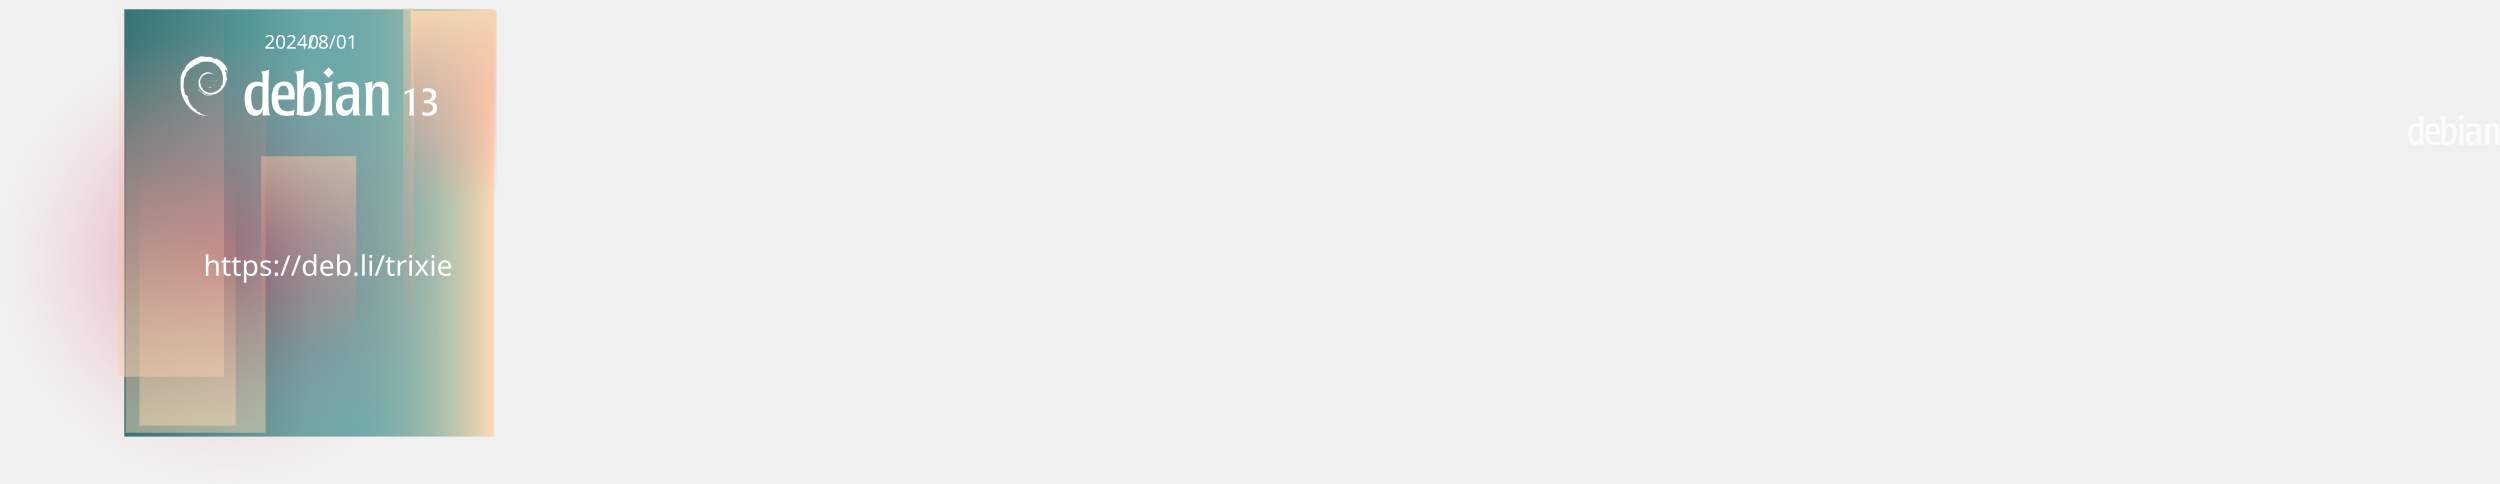
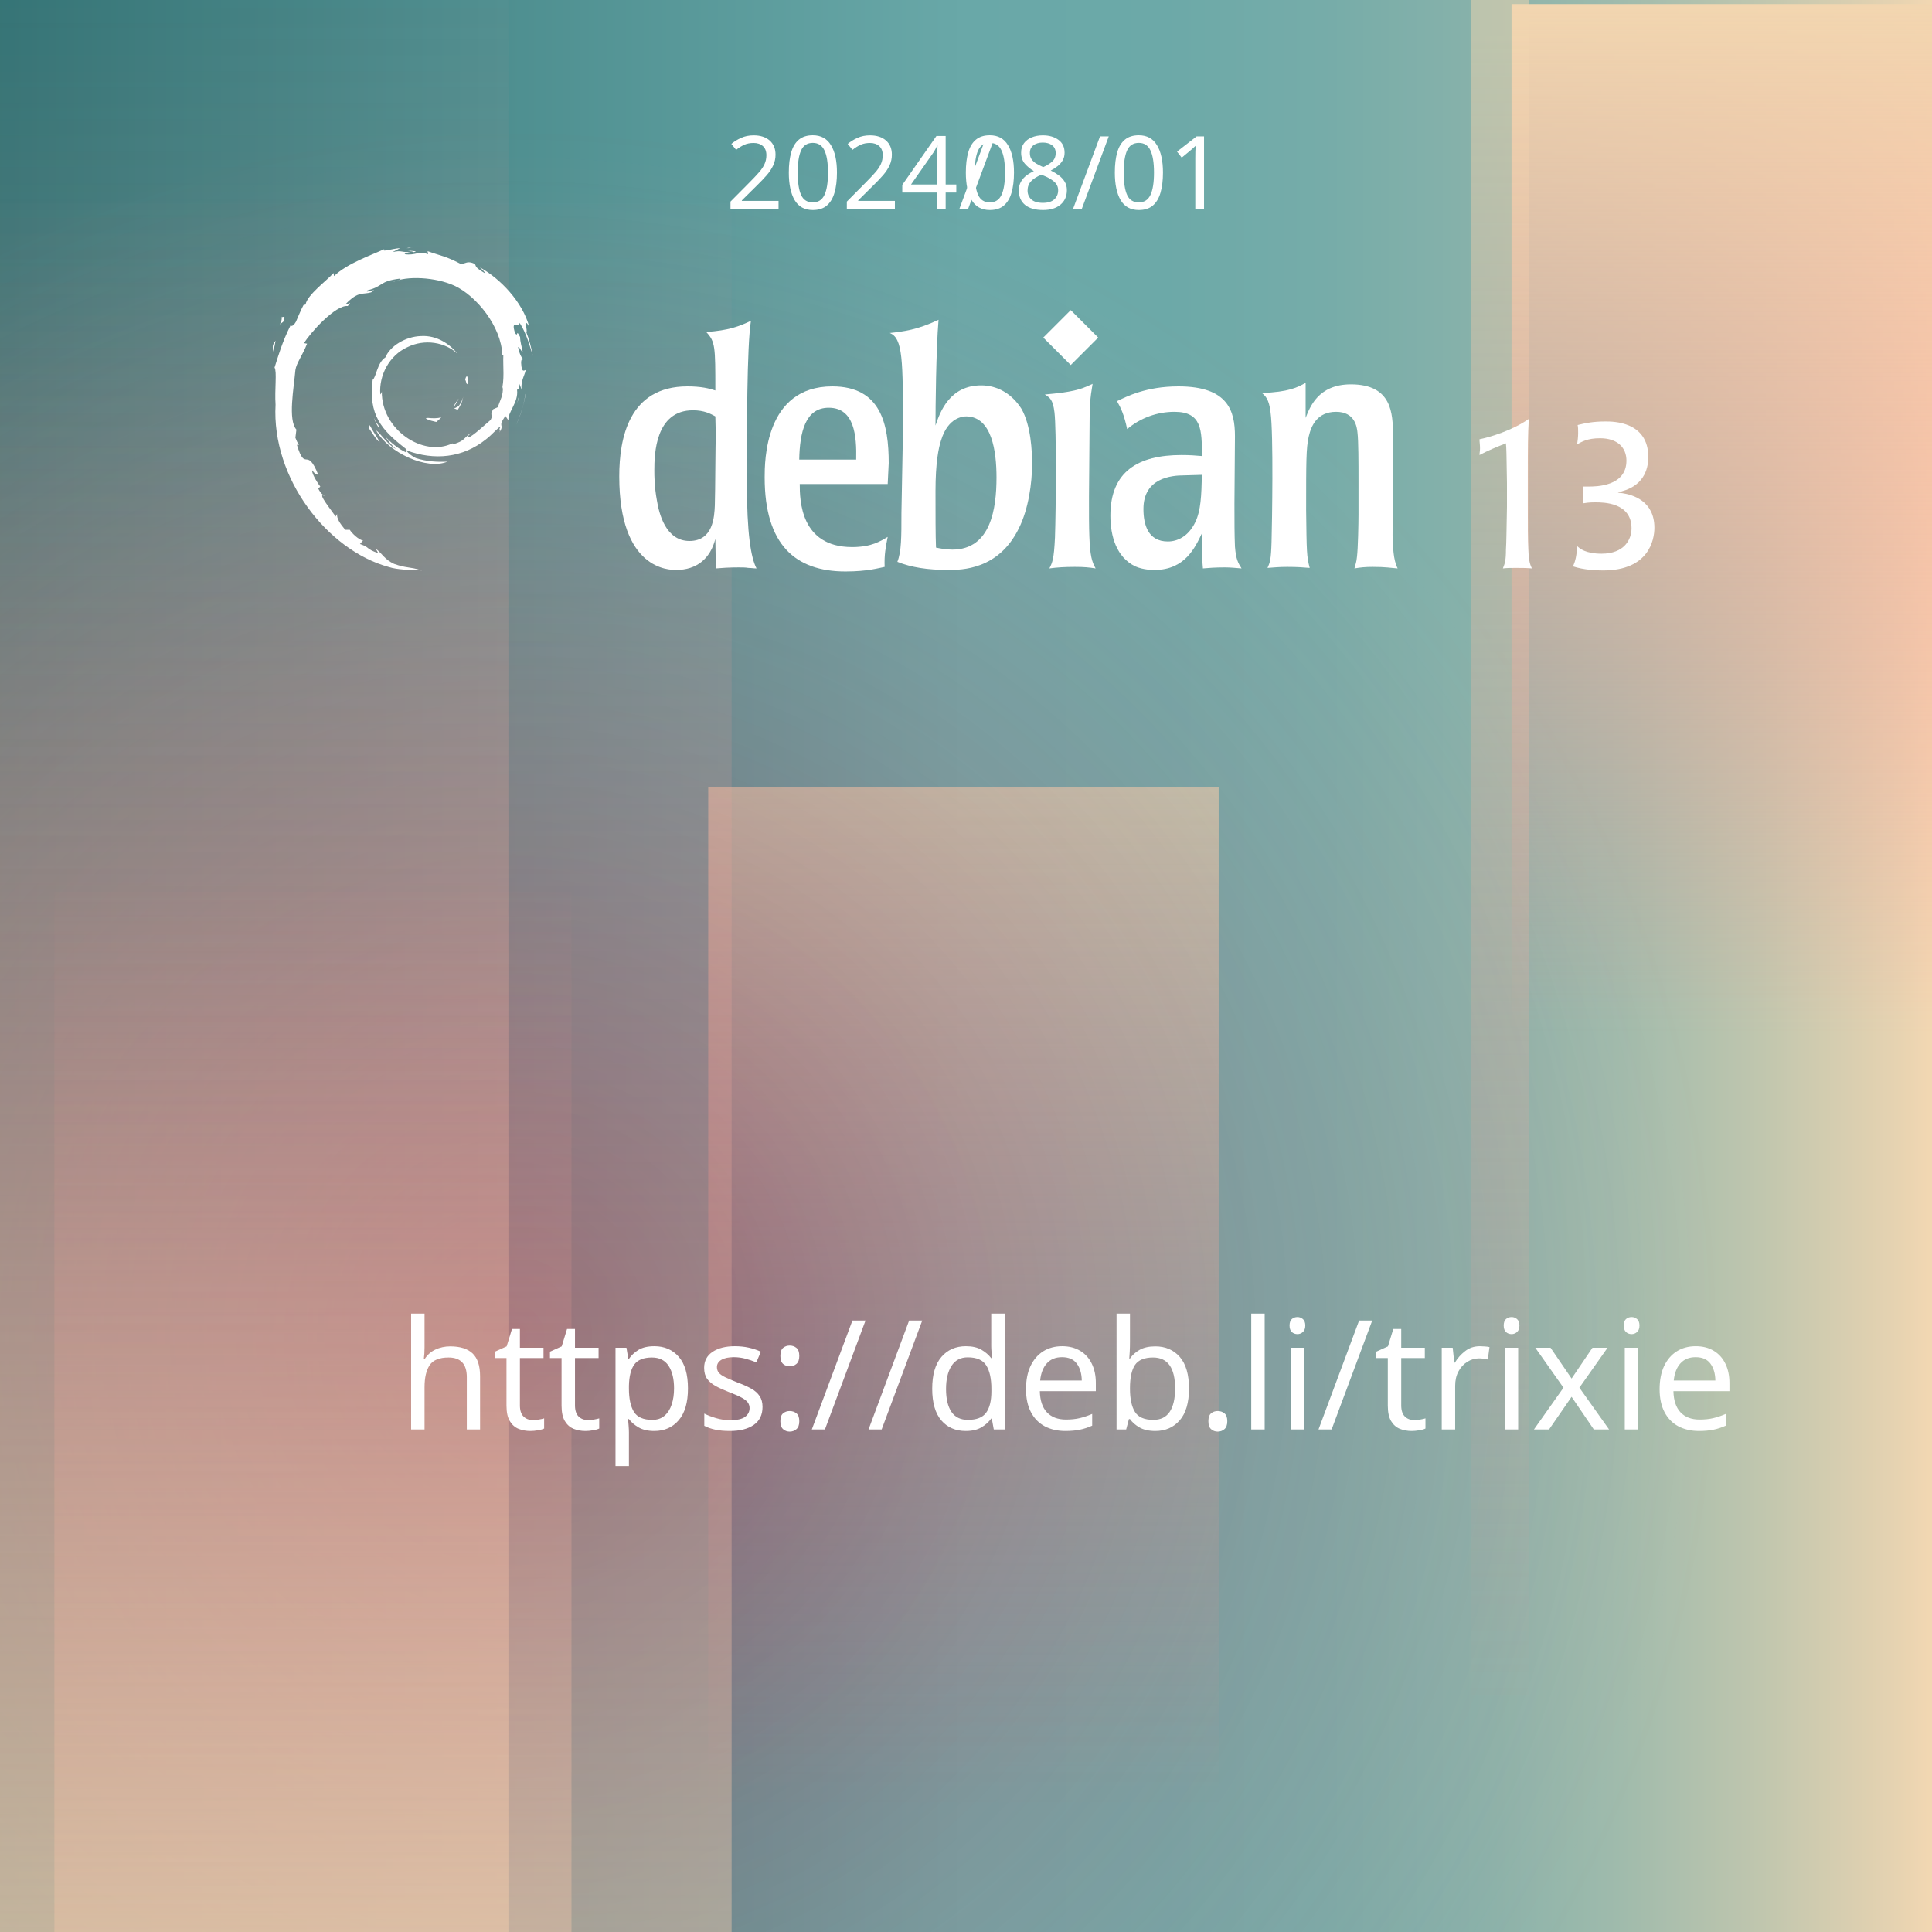
- <svg xmlns="http://www.w3.org/2000/svg" xmlns:xlink="http://www.w3.org/1999/xlink" id="Calque_1" viewBox="0 0 2642.37 510.75">
-   <defs>
-     <style>.cls-1,.cls-2,.cls-3,.cls-4{fill:#fff;}.cls-5{fill:url(#Dégradé_sans_nom_304-2);}.cls-6{letter-spacing:.02em;}.cls-7{fill:url(#Dégradé_sans_nom_304-6);}.cls-7,.cls-8,.cls-9,.cls-10{opacity:.5;}.cls-8{fill:url(#Dégradé_sans_nom_304-5);}.cls-9{fill:url(#Dégradé_sans_nom_304-4);}.cls-10{fill:url(#Dégradé_sans_nom_304-3);}.cls-2{font-size:30px;}.cls-2,.cls-4{font-family:PopplLaudatio-Condensed, 'Poppl-Laudatio Condensed';}.cls-11{fill:url(#Dégradé_sans_nom_153);opacity:.4;}.cls-12{fill:url(#Dégradé_sans_nom_304);opacity:.6;}.cls-13{fill:url(#Dégradé_sans_nom_342);}.cls-3{opacity:.8;}.cls-4{font-size:20px;}</style>
-     <linearGradient id="Dégradé_sans_nom_342" x1="131.37" y1="235.64" x2="522.09" y2="235.64" gradientUnits="userSpaceOnUse">
-       <stop offset="0" stop-color="#2f7274" />
-       <stop offset=".5" stop-color="#69a8a8" />
-       <stop offset=".6" stop-color="#6ca9a8" />
-       <stop offset=".68" stop-color="#76aca9" />
-       <stop offset=".76" stop-color="#88b2aa" />
-       <stop offset=".83" stop-color="#a0bbac" />
-       <stop offset=".9" stop-color="#c0c6ae" />
-       <stop offset=".97" stop-color="#e7d3b1" />
-       <stop offset="1" stop-color="#fcdbb3" />
+ <svg xmlns="http://www.w3.org/2000/svg" xmlns:xlink="http://www.w3.org/1999/xlink" version="1.1" id="Calque_1" x="0px" y="0px" viewBox="0 0 380 380" style="enable-background:new 0 0 380 380;" xml:space="preserve">
+   <style type="text/css">
+ 	.st0{opacity:0.8;fill:#FFFFFF;enable-background:new    ;}
+ 	
+ 		.st1{clip-path:url(#SVGID_00000177455568485460297870000016772828216119298239_);fill:url(#SVGID_00000032634951550563117060000005142595442028098234_);}
+ 	
+ 		.st2{opacity:0.6;clip-path:url(#SVGID_00000177455568485460297870000016772828216119298239_);fill:url(#SVGID_00000144322404424351790340000002893348678590815676_);enable-background:new    ;}
+ 	
+ 		.st3{opacity:0.4;clip-path:url(#SVGID_00000177455568485460297870000016772828216119298239_);fill:url(#SVGID_00000137827458923573122510000013377793200218536608_);enable-background:new    ;}
+ 	
+ 		.st4{clip-path:url(#SVGID_00000177455568485460297870000016772828216119298239_);fill:url(#SVGID_00000178186226610559457300000009419552690375309239_);}
+ 	
+ 		.st5{opacity:0.5;clip-path:url(#SVGID_00000177455568485460297870000016772828216119298239_);fill:url(#SVGID_00000107579347129212970720000010392534363237047693_);enable-background:new    ;}
+ 	
+ 		.st6{opacity:0.5;clip-path:url(#SVGID_00000177455568485460297870000016772828216119298239_);fill:url(#SVGID_00000076573766882310957150000013842459444381114523_);enable-background:new    ;}
+ 	
+ 		.st7{opacity:0.5;clip-path:url(#SVGID_00000177455568485460297870000016772828216119298239_);fill:url(#SVGID_00000088817128451686779830000011379565804265038208_);enable-background:new    ;}
+ 	
+ 		.st8{opacity:0.5;clip-path:url(#SVGID_00000177455568485460297870000016772828216119298239_);fill:url(#SVGID_00000023250336856780753040000010649216945794523044_);enable-background:new    ;}
+ 	.st9{clip-path:url(#SVGID_00000177455568485460297870000016772828216119298239_);fill:#FFFFFF;}
+ 	.st10{fill:#FFFFFF;}
+ 	.st11{font-family:'PopplLaudatio-Condensed';}
+ 	.st12{font-size:20px;}
+ 	.st13{font-size:30px;}
+ </style>
+   <path class="st0" d="M2420.6,468.5c0,0,0,6.7-0.1,8.4c-0.1,1.4-0.2,4.4-3.2,4.4c-3,0-3.8-3.5-4.1-5c-0.3-1.7-0.3-3.1-0.3-3.7  c0-2,0.1-7.5,4.8-7.5c1.4,0,2.2,0.4,2.8,0.7L2420.6,468.5L2420.6,468.5z M2408.6,473.4c0,11.7,6.2,11.7,7.1,11.7  c2.6,0,4.2-1.4,4.9-3.9l0.1,3.7c0.8,0,1.6-0.1,2.9-0.1c0.5,0,0.8,0,1.2,0c0.3,0,0.7,0,1,0.1c-0.7-1.3-1.2-4.3-1.2-10.8  c0-6.4,0-16.9,0.5-20.1c-1.5,0.7-2.8,1.2-5.6,1.4c1.1,1.2,1.1,1.8,1.1,7.3c-0.8-0.2-1.8-0.5-3.5-0.5  C2409.8,462.2,2408.6,468.6,2408.6,473.4" />
+   <path class="st0" d="M2431,471.3c0-3.4,0.8-6.5,3.7-6.5c3.2,0,3.5,3.6,3.4,6.5H2431L2431,471.3z M2442.2,471.7  c0-4.8-0.9-9.6-7.1-9.6c-8.4,0-8.4,9.4-8.4,11.3c0,8.4,3.8,11.7,10.1,11.7c2.8,0,4.2-0.4,4.9-0.6c0-1.5,0.2-2.4,0.4-3.7  c-0.9,0.5-2,1.2-4.5,1.2c-6.5,0-6.5-5.9-6.5-7.9h11L2442.2,471.7" />
+   <path class="st0" d="M2455.6,473.5c0,3.9-0.7,9-5.5,9c-0.7,0-1.5-0.1-2-0.2c-0.1-1.5-0.1-4-0.1-7c0-3.6,0.4-5.4,0.7-6.3  c0.9-2.9,2.8-3,3.2-3C2455,465.9,2455.6,470.3,2455.6,473.5L2455.6,473.5z M2443.8,478c0,3.1,0,4.8-0.5,6.1c1.7,0.7,3.8,1,6.3,1  c1.6,0,6.3,0,8.8-5.2c1.2-2.4,1.6-5.6,1.6-8.1c0-1.5-0.2-4.8-1.4-6.8c-1.2-1.9-3-2.9-5-2.9c-4,0-5.1,3.3-5.8,5c0-2.1,0-9.5,0.4-13.2  c-2.7,1.2-4.3,1.4-6.1,1.6c1.6,0.7,1.6,3.4,1.6,12.3L2443.8,478" />
+   <path class="st0" d="M2468,484.9c-0.8-0.1-1.4-0.2-2.6-0.2c-1.3,0-2.2,0.1-3.2,0.2c0.4-0.8,0.6-1.2,0.7-3.9  c0.2-3.7,0.2-13.5-0.1-15.6c-0.2-1.6-0.6-1.8-1.2-2.2c3.4-0.3,4.3-0.6,5.9-1.3c-0.3,1.8-0.4,2.7-0.4,5.5  C2467.1,481.7,2467,483.2,2468,484.9" />
+   <path class="st0" d="M2481.2,473.2c-0.1,2.6-0.1,4.4-0.8,5.9c-0.9,1.9-2.3,2.4-3.4,2.4c-2.5,0-3-2.1-3-4.1c0-3.9,3.5-4.2,5-4.2  H2481.2L2481.2,473.2z M2469.8,478.3c0,2.6,0.8,5.2,3.1,6.3c1,0.5,2.1,0.5,2.4,0.5c3.8,0,5.1-2.8,5.9-4.5c0,1.8,0,2.9,0.1,4.4  c0.7,0,1.5-0.1,2.7-0.1c0.7,0,1.4,0.1,2.1,0.1c-0.5-0.7-0.7-1.1-0.8-2.7c-0.1-1.6-0.1-3.1-0.1-5.3l0-8.4c0-3.1-0.8-6.2-7-6.2  c-4.1,0-6.5,1.2-7.7,1.9c0.5,0.9,0.9,1.7,1.3,3.5c1.6-1.4,3.7-2.1,5.9-2.1c3.4,0,3.4,2.3,3.4,5.5c-0.8,0-1.4-0.1-2.6-0.1  C2473.3,470.7,2469.8,472.7,2469.8,478.3" />
+   <path class="st0" d="M2505,480.8c0,1.4,0,2.9,0.6,4.1c-0.9-0.1-1.4-0.2-3.1-0.2c-1,0-1.5,0.1-2.3,0.2c0.2-0.5,0.2-0.7,0.3-1.4  c0.1-1,0.2-4.1,0.2-5.2v-4.5c0-1.9,0-4.8-0.1-5.8c-0.1-0.7-0.3-2.6-2.7-2.6s-3.1,1.7-3.4,3.1c-0.3,1.5-0.3,3-0.3,9.1  c0,5.3,0,5.8,0.4,7.2c-0.7-0.1-1.6-0.2-2.8-0.2c-1,0-1.6,0-2.5,0.2c0.3-0.7,0.5-1,0.5-3.3c0.1-2.3,0.2-13.4-0.1-16.1  c-0.2-1.6-0.6-2-1.1-2.4c3.4-0.2,4.4-0.7,5.5-1.2v4.4c0.5-1.3,1.5-4.1,5.7-4.1c5.2,0,5.2,3.8,5.2,6.2L2505,480.8" />
+   <path class="st0" d="M2468.3,456.1l-3.4,3.4l-3.4-3.4l3.4-3.4L2468.3,456.1" />
+   <g>
+     <defs>
+       <rect id="SVGID_1_" width="380" height="380" />
+     </defs>
+     <clipPath id="SVGID_00000088817237787434437040000008376966703702767778_">
+       <use xlink:href="#SVGID_1_" style="overflow:visible;" />
+     </clipPath>
+     <linearGradient id="SVGID_00000180348000453994013940000008132016102171516579_" gradientUnits="userSpaceOnUse" x1="-5.355" y1="948.421" x2="385.355" y2="948.421" gradientTransform="matrix(1 0 0 -1 0 1173.748)">
+       <stop offset="0" style="stop-color:#2F7274" />
+       <stop offset="0.5" style="stop-color:#69A8A8" />
+       <stop offset="0.6" style="stop-color:#6CA9A8" />
+       <stop offset="0.68" style="stop-color:#76ACA9" />
+       <stop offset="0.76" style="stop-color:#88B2AA" />
+       <stop offset="0.83" style="stop-color:#A0BBAC" />
+       <stop offset="0.9" style="stop-color:#C0C6AE" />
+       <stop offset="0.97" style="stop-color:#E7D3B1" />
+       <stop offset="1" style="stop-color:#FCDBB3" />
    </linearGradient>
-     <linearGradient id="Dégradé_sans_nom_304" x1="-493.41" y1="1160.38" x2="-293.41" y2="1160.38" gradientTransform="translate(719.61 -895.31)" gradientUnits="userSpaceOnUse">
-       <stop offset="0" stop-color="#f2d6b0" />
-       <stop offset="1" stop-color="#ff8c8e" stop-opacity="0" />
+     <rect x="-5.4" y="-0.5" style="clip-path:url(#SVGID_00000088817237787434437040000008376966703702767778_);fill:url(#SVGID_00000180348000453994013940000008132016102171516579_);" width="390.7" height="451.6" />
+     <linearGradient id="SVGID_00000117678404466524392940000010337965501848663215_" gradientUnits="userSpaceOnUse" x1="93.683" y1="-1874.501" x2="293.683" y2="-1874.501" gradientTransform="matrix(6.123234e-17 1 1 -6.123234e-17 2063.991 61.0789)">
+       <stop offset="0" style="stop-color:#F2D6B0" />
+       <stop offset="1" style="stop-color:#FF8C8E;stop-opacity:0" />
    </linearGradient>
-     <radialGradient id="Dégradé_sans_nom_153" cx="237.76" cy="272.99" fx="237.76" fy="272.99" r="237.76" gradientUnits="userSpaceOnUse">
-       <stop offset="0" stop-color="#a80030" />
-       <stop offset="1" stop-color="#ff8c8e" stop-opacity="0" />
+     <rect x="139.3" y="154.8" style="opacity:0.6;clip-path:url(#SVGID_00000088817237787434437040000008376966703702767778_);fill:url(#SVGID_00000117678404466524392940000010337965501848663215_);enable-background:new    ;" width="100.4" height="200" />
+     <radialGradient id="SVGID_00000110444290852836670910000015682281343868755606_" cx="101.035" cy="911.066" r="237.76" gradientTransform="matrix(1 0 0 -1 0 1173.748)" gradientUnits="userSpaceOnUse">
+       <stop offset="0" style="stop-color:#A80030" />
+       <stop offset="1" style="stop-color:#FF8C8E;stop-opacity:0" />
    </radialGradient>
-     <linearGradient id="Dégradé_sans_nom_304-2" x1="111.67" y1="139.47" x2="111.67" y2="-62.9" gradientTransform="translate(367.79 73.98)" xlink:href="#Dégradé_sans_nom_304" />
-     <linearGradient id="Dégradé_sans_nom_304-3" x1="1904.77" y1="614.49" x2="2267.84" y2="614.49" gradientTransform="translate(-2106.71 -52.05) scale(1.1 .41)" xlink:href="#Dégradé_sans_nom_304" />
-     <linearGradient id="Dégradé_sans_nom_304-4" x1="1850.73" y1="677.45" x2="2221.95" y2="677.45" gradientTransform="translate(-2026.19 -22.98) scale(1.1 .41)" xlink:href="#Dégradé_sans_nom_304" />
-     <linearGradient id="Dégradé_sans_nom_304-5" x1="2369.64" y1="1228.14" x2="2675.3" y2="1228.14" gradientTransform="translate(-2334.23 -325.78) scale(1.1 .41)" xlink:href="#Dégradé_sans_nom_304" />
-     <linearGradient id="Dégradé_sans_nom_304-6" x1="1857.54" y1="656.65" x2="2098.48" y2="656.65" gradientTransform="translate(-1970.72 49.48) scale(1.1 .41)" xlink:href="#Dégradé_sans_nom_304" />
-   </defs>
-   <rect class="cls-13" x="131.37" y="9.82" width="390.71" height="451.63" />
-   <rect class="cls-12" x="226.2" y="214.86" width="200" height="100.41" transform="translate(591.28 -61.13) rotate(90)" />
-   <circle class="cls-11" cx="237.76" cy="272.99" r="237.76" />
-   <rect class="cls-5" x="434.06" y="11.08" width="90.8" height="202.37" transform="translate(958.93 224.53) rotate(180)" />
-   <rect class="cls-10" x="-17.99" y="143.43" width="398.14" height="111.27" transform="translate(-17.99 380.14) rotate(-90)" />
-   <rect class="cls-9" x="3.27" y="180" width="407.07" height="147.73" transform="translate(-47.06 460.67) rotate(-90)" />
-   <rect class="cls-8" x="264.26" y="170.41" width="335.18" height="11.41" transform="translate(607.96 -255.73) rotate(90)" />
-   <rect class="cls-7" x="66.2" y="266.99" width="264.21" height="101.67" transform="translate(-119.52 516.13) rotate(-90)" />
-   <path class="cls-3" d="m2557.29,136.65s-.04,6.7-.12,8.44c-.08,1.4-.21,4.42-3.18,4.42s-3.8-3.52-4.05-5.04c-.29-1.7-.29-3.1-.29-3.72,0-1.99.12-7.53,4.8-7.53,1.41,0,2.19.42,2.81.74l.04,2.69Zm-11.99,4.88c0,11.66,6.2,11.66,7.11,11.66,2.56,0,4.22-1.41,4.92-3.85l.08,3.68c.79-.04,1.57-.12,2.85-.12.46,0,.83,0,1.16.04.33,0,.66.04,1.03.08-.66-1.32-1.16-4.3-1.16-10.75s0-16.91.54-20.14c-1.49.7-2.77,1.16-5.58,1.41,1.12,1.2,1.12,1.82,1.12,7.28-.78-.25-1.78-.54-3.47-.54-7.4,0-8.6,6.45-8.6,11.25" />
-   <path class="cls-3" d="m2567.73,139.42c.04-3.43.75-6.49,3.68-6.49,3.23,0,3.47,3.56,3.39,6.49h-7.07Zm11.17.42c0-4.84-.95-9.6-7.07-9.6-8.44,0-8.44,9.35-8.44,11.33,0,8.4,3.76,11.7,10.09,11.7,2.81,0,4.18-.41,4.92-.62-.04-1.49.17-2.44.42-3.72-.87.54-1.99,1.24-4.47,1.24-6.45,0-6.54-5.87-6.54-7.9h11l.08-2.44" />
-   <path class="cls-3" d="m2592.35,141.61c0,3.85-.7,9.02-5.5,9.02-.66,0-1.49-.13-2.03-.25-.08-1.49-.08-4.05-.08-7.03,0-3.56.37-5.42.66-6.33.87-2.94,2.81-2.98,3.18-2.98,3.14,0,3.76,4.34,3.76,7.57Zm-11.87,4.51c0,3.06,0,4.8-.5,6.12,1.7.66,3.8,1.03,6.33,1.03,1.61,0,6.29,0,8.81-5.17,1.2-2.4,1.61-5.63,1.61-8.07,0-1.49-.17-4.76-1.36-6.82-1.16-1.94-3.02-2.94-5-2.94-3.97,0-5.13,3.31-5.75,5,0-2.11.04-9.47.37-13.23-2.69,1.24-4.34,1.45-6.12,1.61,1.61.66,1.61,3.39,1.61,12.28v10.17" />
-   <path class="cls-3" d="m2604.68,153.03c-.83-.12-1.41-.21-2.61-.21-1.32,0-2.23.08-3.18.21.41-.79.58-1.16.7-3.85.17-3.68.21-13.53-.08-15.59-.21-1.57-.58-1.82-1.16-2.23,3.39-.33,4.34-.58,5.91-1.32-.33,1.82-.37,2.73-.37,5.5-.08,14.27-.12,15.8.79,17.5" />
-   <path class="cls-3" d="m2617.92,141.32c-.08,2.61-.12,4.43-.83,5.87-.87,1.86-2.32,2.4-3.39,2.4-2.48,0-3.02-2.07-3.02-4.09,0-3.89,3.47-4.18,5.04-4.18h2.19Zm-11.37,5.09c0,2.61.79,5.21,3.1,6.33,1.03.46,2.07.46,2.4.46,3.81,0,5.09-2.81,5.87-4.55-.04,1.82,0,2.94.12,4.38.74-.04,1.49-.12,2.73-.12.7,0,1.36.08,2.07.12-.46-.7-.7-1.12-.83-2.73-.08-1.57-.08-3.14-.08-5.33l.04-8.44c0-3.14-.83-6.25-7.03-6.25-4.09,0-6.49,1.24-7.69,1.86.5.91.91,1.69,1.28,3.47,1.61-1.41,3.72-2.15,5.87-2.15,3.43,0,3.43,2.28,3.43,5.5-.79-.04-1.45-.12-2.57-.12-5.25,0-8.73,2.02-8.73,7.57" />
-   <path class="cls-3" d="m2641.75,148.94c.04,1.41.04,2.9.62,4.09-.91-.08-1.45-.21-3.14-.21-.99,0-1.53.08-2.32.21.16-.54.25-.74.33-1.45.12-.95.21-4.14.21-5.25v-4.47c0-1.94,0-4.76-.13-5.75-.08-.7-.29-2.6-2.69-2.6s-3.14,1.74-3.43,3.14c-.33,1.45-.33,3.02-.33,9.14.04,5.29.04,5.79.45,7.24-.7-.08-1.57-.16-2.81-.16-.99,0-1.65.04-2.48.16.29-.66.46-.99.54-3.31.08-2.28.25-13.44-.13-16.09-.21-1.61-.62-1.99-1.07-2.4,3.35-.17,4.42-.7,5.46-1.24v4.38c.5-1.28,1.53-4.14,5.67-4.14,5.17,0,5.21,3.76,5.25,6.24v12.45" />
-   <path class="cls-3" d="m2605.03,124.18l-3.43,3.42-3.42-3.42,3.42-3.42,3.43,3.42" />
-   <path class="cls-1" d="m277.49,96.36c-.06.06-.06,10.54-.18,13.27-.12,2.2-.3,6.96-5,6.96s-6.01-5.54-6.37-7.98c-.48-2.68-.48-4.88-.48-5.89,0-3.15.18-11.85,7.56-11.85,2.2,0,3.45.65,4.4,1.19l.06,4.29Zm-18.93,7.68c0,18.39,9.76,18.39,11.19,18.39,4.05,0,6.67-2.2,7.74-6.07l.12,5.77c1.25-.06,2.5-.18,4.52-.18.71,0,1.31,0,1.85.06.54,0,1.07.06,1.61.12-1.07-2.08-1.85-6.79-1.85-16.96s0-26.67.83-31.73c-2.32,1.13-4.35,1.85-8.81,2.2,1.79,1.9,1.79,2.86,1.79,11.49-1.25-.42-2.8-.83-5.48-.83-11.61,0-13.51,10.18-13.51,17.74" />
-   <path class="cls-1" d="m293.91,100.71c.06-5.42,1.19-10.24,5.77-10.24,5.06,0,5.48,5.6,5.36,10.24h-11.13Zm17.62.65c0-7.62-1.49-15.12-11.13-15.12-13.27,0-13.27,14.76-13.27,17.86,0,13.21,5.95,18.45,15.89,18.45,4.4,0,6.61-.65,7.74-.95-.06-2.32.24-3.87.65-5.89-1.37.83-3.15,1.96-7.02,1.96-10.18,0-10.3-9.29-10.3-12.44h17.32l.12-3.87" />
-   <path class="cls-1" d="m332.73,104.16c0,6.07-1.13,14.23-8.69,14.23-1.07,0-2.32-.18-3.21-.42-.12-2.32-.12-6.37-.12-11.07,0-5.6.6-8.51,1.07-10,1.37-4.64,4.4-4.7,5-4.7,5,.06,5.95,6.91,5.95,11.96Zm-18.69,7.08c0,4.82,0,7.56-.77,9.64,2.68,1.07,6.01,1.61,10,1.61,2.56,0,9.88,0,13.87-8.16,1.9-3.81,2.56-8.87,2.56-12.74,0-2.32-.24-7.5-2.14-10.77-1.85-3.04-4.76-4.64-7.86-4.64-6.25,0-8.1,5.24-9.05,7.92,0-3.33.06-14.94.6-20.83-4.23,1.96-6.85,2.26-9.64,2.56,2.56,1.01,2.56,5.36,2.56,19.35l-.12,16.07" />
-   <path class="cls-1" d="m352.19,122.14c-1.31-.18-2.2-.3-4.11-.3-2.08,0-3.51.12-5,.3.65-1.25.89-1.85,1.13-6.07.24-5.83.3-21.31-.12-24.58-.3-2.5-.89-2.86-1.85-3.51,5.36-.54,6.85-.89,9.35-2.08-.54,2.86-.6,4.29-.6,8.69-.18,22.5-.24,24.88,1.19,27.56" />
-   <path class="cls-1" d="m373.08,103.68c-.12,4.11-.18,6.96-1.31,9.29-1.37,2.92-3.63,3.81-5.36,3.81-3.93,0-4.76-3.27-4.76-6.43,0-6.13,5.48-6.61,7.98-6.61h3.45v-.06Zm-17.92,8.04c0,4.11,1.25,8.21,4.88,10,1.61.71,3.27.71,3.81.71,6.01,0,8.04-4.46,9.29-7.2-.06,2.86,0,4.64.18,6.91,1.19-.06,2.32-.18,4.29-.18,1.13,0,2.14.12,3.27.18-.71-1.13-1.13-1.79-1.31-4.29-.12-2.5-.12-4.94-.12-8.39l.06-13.27c0-4.94-1.31-9.82-11.07-9.82-6.43,0-10.24,1.96-12.14,2.92.77,1.43,1.43,2.68,2.02,5.48,2.56-2.2,5.89-3.39,9.29-3.39,5.42,0,5.42,3.57,5.42,8.69-1.25-.06-2.26-.18-4.05-.18-8.33-.06-13.81,3.1-13.81,11.85" />
-   <path class="cls-1" d="m410.64,115.71c.06,2.2.06,4.58.95,6.43-1.43-.12-2.26-.3-4.94-.3-1.55,0-2.44.12-3.63.3.24-.83.42-1.19.54-2.26.18-1.49.3-6.55.3-8.27v-7.02c0-3.04,0-7.5-.18-9.05-.12-1.13-.48-4.11-4.23-4.11s-4.94,2.74-5.42,4.94c-.54,2.26-.54,4.76-.54,14.41.06,8.33.06,9.11.71,11.43-1.13-.12-2.5-.24-4.4-.24-1.55,0-2.62.06-3.93.24.48-1.07.71-1.55.83-5.24.12-3.57.42-21.19-.18-25.36-.3-2.56-.95-3.15-1.67-3.81,5.3-.24,6.96-1.13,8.63-1.96v6.91c.77-2.02,2.38-6.55,8.93-6.55,8.16,0,8.21,5.95,8.27,9.82l-.06,19.7" />
-   <path class="cls-1" d="m352.73,76.66l-5.42,5.42-5.42-5.42,5.42-5.42,5.42,5.42" />
-   <path class="cls-1" d="m437.18,109.9c0,3.96.04,6.31.12,8.37.12,2.55.36,3.11.73,3.84-1.09-.12-2.14-.12-3.15-.12-1.17,0-1.7.04-2.59.12.4-1.01.57-1.58.65-3.72.08-1.62.12-3.6.16-8.37v-4.69c-.12-6.06-.12-6.71-.2-7.84-1.78.69-3.52,1.42-5.22,2.35.04-.44.08-.85.12-1.29,0-.77-.08-1.21-.12-1.78,2.02-.44,6.43-1.7,9.7-4-.16,3.07-.2,5.3-.2,11.52v5.62Z" />
-   <path class="cls-1" d="m454.89,107.19l.89.08c1.98.28,6.27,1.54,6.27,6.75,0,2.39-1.09,8.41-10.11,8.41-1.29,0-3.76-.12-5.86-.81.53-1.25.69-2.1.77-3.96.53.49,1.66,1.5,4.81,1.5,4.49,0,5.94-2.79,5.94-5.01,0-5.05-5.62-5.05-7.12-5.05-1.33,0-1.82.08-2.51.24,0-.53.04-1.01.04-1.54,0-.61-.04-1.17-.04-1.78l1.09.04c1.5,0,7.52,0,7.52-5.05,0-2.47-1.7-4.41-5.18-4.41-2.55,0-3.6.65-4.53,1.21.12-.61.24-1.46.24-2.18,0-.65-.04-1.17-.08-1.62,1.62-.4,3.11-.73,5.54-.73,1.54,0,8.41,0,8.41,6.99,0,1.58-.44,5.42-5.13,6.71l-.97.2Z" />
-   <path class="cls-1" d="m220.97,92.49c-1.06.01.2.54,1.58.76.38-.3.73-.6,1.03-.89-.86.21-1.73.21-2.61.13" />
-   <path class="cls-1" d="m226.63,91.08c.63-.87,1.09-1.82,1.25-2.8-.14.7-.52,1.3-.88,1.94-1.97,1.24-.19-.74,0-1.49-2.12,2.67-.29,1.6-.37,2.35" />
-   <path class="cls-1" d="m228.73,85.64c.13-1.9-.37-1.3-.54-.58.2.1.35,1.34.54.58" />
-   <path class="cls-1" d="m216.96,59.64c.56.1,1.22.18,1.12.31.62-.14.76-.26-1.12-.31" />
-   <path class="cls-1" d="m218.08,59.96l-.4.08.37-.03.03-.05" />
-   <path class="cls-1" d="m235.66,86.36c.06,1.71-.5,2.54-1.01,4l-.91.45c-.75,1.45.07.92-.46,2.08-1.17,1.04-3.54,3.24-4.3,3.45-.55-.01.38-.65.5-.91-1.56,1.07-1.25,1.61-3.64,2.26l-.07-.16c-5.89,2.77-14.07-2.72-13.96-10.21-.06.47-.18.36-.31.55-.3-3.85,1.78-7.72,5.29-9.3,3.44-1.7,7.47-1,9.93,1.29-1.35-1.77-4.04-3.65-7.23-3.47-3.12.05-6.05,2.04-7.02,4.19-1.6,1.01-1.79,3.88-2.48,4.41-.94,6.9,1.76,9.88,6.34,13.38.72.48.2.56.3.93-1.52-.71-2.91-1.79-4.06-3.1.61.89,1.26,1.75,2.11,2.43-1.43-.48-3.35-3.47-3.91-3.59,2.47,4.42,10.02,7.76,13.98,6.1-1.83.07-4.15.04-6.21-.72-.87-.44-2.04-1.36-1.83-1.54,5.4,2.01,10.97,1.53,15.64-2.22,1.19-.93,2.49-2.5,2.86-2.52-.56.85.1.41-.34,1.16,1.18-1.91-.52-.78,1.22-3.3l.64.88c-.24-1.59,1.97-3.51,1.74-6.02.51-.77.56.83.03,2.59.75-1.96.2-2.27.39-3.88.21.54.48,1.12.62,1.69-.49-1.89.5-3.18.74-4.28-.24-.11-.75.84-.87-1.4.02-.97.27-.51.37-.75-.19-.11-.69-.85-.99-2.28.22-.34.59.87.89.92-.19-1.13-.52-2-.54-2.87-.88-1.83-.31.24-1.02-.79-.93-2.91.77-.67.89-2,1.41,2.05,2.22,5.22,2.59,6.53-.28-1.6-.74-3.15-1.3-4.66.43.18-.69-3.3.56-.99-1.34-4.91-5.71-9.49-9.73-11.65.49.45,1.11,1.02.89,1.1-2-1.19-1.65-1.28-1.94-1.79-1.63-.66-1.74.05-2.82,0-3.07-1.63-3.67-1.46-6.5-2.48l.13.6c-2.04-.68-2.37.26-4.57,0-.13-.1.71-.38,1.4-.48-1.97.26-1.88-.39-3.8.07.47-.33.98-.55,1.48-.84-1.6.1-3.83.93-3.15.17-2.62,1.17-7.27,2.81-9.88,5.26l-.08-.55c-1.2,1.44-5.21,4.29-5.54,6.15l-.32.07c-.62,1.05-1.02,2.25-1.52,3.33-.81,1.39-1.19.53-1.08.75-1.6,3.25-2.4,5.97-3.08,8.21.49.73.01,4.4.2,7.34-.8,14.52,10.19,28.61,22.21,31.87,1.76.63,4.38.61,6.61.67-2.63-.75-2.97-.4-5.53-1.29-1.85-.87-2.25-1.86-3.56-3l.52.92c-2.57-.91-1.49-1.12-3.58-1.78l.55-.72c-.83-.06-2.2-1.4-2.58-2.14l-.91.04c-1.09-1.35-1.68-2.32-1.63-3.07l-.29.52c-.33-.57-4.02-5.06-2.11-4.01-.36-.32-.83-.53-1.34-1.46l.39-.44c-.92-1.19-1.69-2.7-1.64-3.21.49.66.83.79,1.17.9-2.33-5.77-2.46-.32-4.22-5.87l.37-.03c-.28-.43-.46-.9-.69-1.36l.16-1.61c-1.67-1.93-.47-8.23-.23-11.68.17-1.4,1.4-2.9,2.33-5.24l-.57-.1c1.09-1.9,6.22-7.63,8.6-7.34,1.15-1.45-.23,0-.45-.37,2.53-2.62,3.32-1.85,5.03-2.32,1.84-1.09-1.58.43-.71-.42,3.18-.81,2.25-1.85,6.41-2.26.44.25-1.02.38-1.38.71,2.65-1.3,8.39-1,12.12.72,4.32,2.02,9.18,8,9.38,13.62l.22.06c-.11,2.23.34,4.82-.44,7.19l.53-1.12" />
-   <path class="cls-1" d="m209.44,93.94l-.15.74c.69.94,1.25,1.97,2.13,2.7-.64-1.24-1.11-1.76-1.98-3.44" />
-   <path class="cls-1" d="m211.08,93.88c-.37-.41-.58-.9-.83-1.38.23.86.71,1.59,1.15,2.34l-.33-.96" />
-   <path class="cls-1" d="m240.11,87.57l-.15.39c-.28,2.02-.9,4.02-1.84,5.87,1.04-1.96,1.71-4.09,2-6.26" />
-   <path class="cls-1" d="m217.17,59.14c.71-.26,1.75-.14,2.51-.32-.99.08-1.97.13-2.94.26l.43.06" />
-   <path class="cls-1" d="m192.1,72.47c.16,1.52-1.14,2.11.29,1.11.77-1.73-.3-.48-.29-1.11" />
-   <path class="cls-1" d="m190.41,79.52c.33-1.02.39-1.62.52-2.21-.91,1.17-.42,1.42-.52,2.21" />
-   <text class="cls-4" transform="translate(279.45 51.41)">
-     <tspan x="0" y="0">2024/</tspan>
-     <tspan class="cls-6" x="46.26" y="0">0</tspan>
-     <tspan x="56.68" y="0">8/01</tspan>
-   </text>
-   <text class="cls-2" transform="translate(215.04 291.47)">
-     <tspan x="0" y="0">https://deb.li/trixie</tspan>
-   </text>
+     <circle style="opacity:0.4;clip-path:url(#SVGID_00000088817237787434437040000008376966703702767778_);fill:url(#SVGID_00000110444290852836670910000015682281343868755606_);enable-background:new    ;" cx="101" cy="262.7" r="237.8" />
+     <linearGradient id="SVGID_00000051342968622160832420000010742993318385927310_" gradientUnits="userSpaceOnUse" x1="2596.945" y1="-129.778" x2="2596.945" y2="72.592" gradientTransform="matrix(-1 0 0 1 2939.69 130.55)">
+       <stop offset="0" style="stop-color:#F2D6B0" />
+       <stop offset="1" style="stop-color:#FF8C8E;stop-opacity:0" />
+     </linearGradient>
+     <rect x="297.3" y="0.8" style="clip-path:url(#SVGID_00000088817237787434437040000008376966703702767778_);fill:url(#SVGID_00000051342968622160832420000010742993318385927310_);" width="90.8" height="202.4" />
+     <linearGradient id="SVGID_00000005953962931826046180000013621408745929727930_" gradientUnits="userSpaceOnUse" x1="3612.847" y1="3181.959" x2="3975.917" y2="3181.959" gradientTransform="matrix(6.735558e-17 -1.1 -0.41 -2.510526e-17 1348.953 4355.426)">
+       <stop offset="0" style="stop-color:#F2D6B0" />
+       <stop offset="1" style="stop-color:#FF8C8E;stop-opacity:0" />
+     </linearGradient>
+     <rect x="-11.3" y="-10.3" style="opacity:0.5;clip-path:url(#SVGID_00000088817237787434437040000008376966703702767778_);fill:url(#SVGID_00000005953962931826046180000013621408745929727930_);enable-background:new    ;" width="111.3" height="398.1" />
+     <linearGradient id="SVGID_00000031190963679250176670000010074738718383046567_" gradientUnits="userSpaceOnUse" x1="3558.807" y1="3119.203" x2="3930.027" y2="3119.203" gradientTransform="matrix(6.735558e-17 -1.1 -0.41 -2.510526e-17 1348.953 4355.436)">
+       <stop offset="0" style="stop-color:#F2D6B0" />
+       <stop offset="1" style="stop-color:#FF8C8E;stop-opacity:0" />
+     </linearGradient>
+     <rect x="-3.8" y="40" style="opacity:0.5;clip-path:url(#SVGID_00000088817237787434437040000008376966703702767778_);fill:url(#SVGID_00000031190963679250176670000010074738718383046567_);enable-background:new    ;" width="147.7" height="407.1" />
+     <linearGradient id="SVGID_00000081617982570971107170000008328127061679343530_" gradientUnits="userSpaceOnUse" x1="3010.113" y1="-3824.821" x2="3315.773" y2="-3824.821" gradientTransform="matrix(6.735558e-17 1.1 0.41 -2.510526e-17 1863.297 -3304.789)">
+       <stop offset="0" style="stop-color:#F2D6B0" />
+       <stop offset="1" style="stop-color:#FF8C8E;stop-opacity:0" />
+     </linearGradient>
+     <rect x="289.4" y="-1.8" style="opacity:0.5;clip-path:url(#SVGID_00000088817237787434437040000008376966703702767778_);fill:url(#SVGID_00000081617982570971107170000008328127061679343530_);enable-background:new    ;" width="11.4" height="335.2" />
+     <linearGradient id="SVGID_00000162313603534965918500000006837138099548270475_" gradientUnits="userSpaceOnUse" x1="3565.617" y1="3139.935" x2="3806.557" y2="3139.935" gradientTransform="matrix(6.735558e-17 -1.1 -0.41 -2.510526e-17 1348.953 4355.426)">
+       <stop offset="0" style="stop-color:#F2D6B0" />
+       <stop offset="1" style="stop-color:#FF8C8E;stop-opacity:0" />
+     </linearGradient>
+     <rect x="10.7" y="175.4" style="opacity:0.5;clip-path:url(#SVGID_00000088817237787434437040000008376966703702767778_);fill:url(#SVGID_00000162313603534965918500000006837138099548270475_);enable-background:new    ;" width="101.7" height="264.2" />
+     <path style="clip-path:url(#SVGID_00000088817237787434437040000008376966703702767778_);fill:#FFFFFF;" d="M140.8,86.1   c-0.1,0.1-0.1,10.5-0.2,13.3c-0.1,2.2-0.3,7-5,7s-6-5.5-6.4-8c-0.5-2.7-0.5-4.9-0.5-5.9c0-3.2,0.2-11.8,7.6-11.8   c2.2,0,3.5,0.7,4.4,1.2L140.8,86.1L140.8,86.1z M121.8,93.7c0,18.4,9.8,18.4,11.2,18.4c4,0,6.7-2.2,7.7-6.1l0.1,5.8   c1.2-0.1,2.5-0.2,4.5-0.2c0.7,0,1.3,0,1.9,0.1c0.5,0,1.1,0.1,1.6,0.1c-1.1-2.1-1.9-6.8-1.9-17s0-26.7,0.8-31.7   c-2.3,1.1-4.4,1.9-8.8,2.2c1.8,1.9,1.8,2.9,1.8,11.5c-1.2-0.4-2.8-0.8-5.5-0.8C123.7,76,121.8,86.2,121.8,93.7" />
+     <path style="clip-path:url(#SVGID_00000088817237787434437040000008376966703702767778_);fill:#FFFFFF;" d="M157.2,90.4   c0.1-5.4,1.2-10.2,5.8-10.2c5.1,0,5.5,5.6,5.4,10.2H157.2L157.2,90.4z M174.8,91.1c0-7.6-1.5-15.1-11.1-15.1   c-13.3,0-13.3,14.8-13.3,17.9c0,13.2,6,18.5,15.9,18.5c4.4,0,6.6-0.7,7.7-0.9c-0.1-2.3,0.2-3.9,0.6-5.9c-1.4,0.8-3.1,2-7,2   c-10.2,0-10.3-9.3-10.3-12.4h17.3L174.8,91.1" />
+     <path style="clip-path:url(#SVGID_00000088817237787434437040000008376966703702767778_);fill:#FFFFFF;" d="M196,93.9   c0,6.1-1.1,14.2-8.7,14.2c-1.1,0-2.3-0.2-3.2-0.4c-0.1-2.3-0.1-6.4-0.1-11.1c0-5.6,0.6-8.5,1.1-10c1.4-4.6,4.4-4.7,5-4.7   C195.1,82,196,88.8,196,93.9L196,93.9z M177.3,100.9c0,4.8,0,7.6-0.8,9.6c2.7,1.1,6,1.6,10,1.6c2.6,0,9.9,0,13.9-8.2   c1.9-3.8,2.6-8.9,2.6-12.7c0-2.3-0.2-7.5-2.1-10.8c-1.9-3-4.8-4.6-7.9-4.6c-6.2,0-8.1,5.2-9,7.9c0-3.3,0.1-14.9,0.6-20.8   c-4.2,2-6.9,2.3-9.6,2.6c2.6,1,2.6,5.4,2.6,19.3L177.3,100.9" />
+     <path style="clip-path:url(#SVGID_00000088817237787434437040000008376966703702767778_);fill:#FFFFFF;" d="M215.5,111.8   c-1.3-0.2-2.2-0.3-4.1-0.3c-2.1,0-3.5,0.1-5,0.3c0.6-1.2,0.9-1.8,1.1-6.1c0.2-5.8,0.3-21.3-0.1-24.6c-0.3-2.5-0.9-2.9-1.9-3.5   c5.4-0.5,6.9-0.9,9.4-2.1c-0.5,2.9-0.6,4.3-0.6,8.7C214.1,106.8,214,109.2,215.5,111.8" />
+     <path style="clip-path:url(#SVGID_00000088817237787434437040000008376966703702767778_);fill:#FFFFFF;" d="M236.4,93.4   c-0.1,4.1-0.2,7-1.3,9.3c-1.4,2.9-3.6,3.8-5.4,3.8c-3.9,0-4.8-3.3-4.8-6.4c0-6.1,5.5-6.6,8-6.6L236.4,93.4L236.4,93.4L236.4,93.4z    M218.4,101.4c0,4.1,1.2,8.2,4.9,10c1.6,0.7,3.3,0.7,3.8,0.7c6,0,8-4.5,9.3-7.2c-0.1,2.9,0,4.6,0.2,6.9c1.2-0.1,2.3-0.2,4.3-0.2   c1.1,0,2.1,0.1,3.3,0.2c-0.7-1.1-1.1-1.8-1.3-4.3c-0.1-2.5-0.1-4.9-0.1-8.4l0.1-13.3c0-4.9-1.3-9.8-11.1-9.8   c-6.4,0-10.2,2-12.1,2.9c0.8,1.4,1.4,2.7,2,5.5c2.6-2.2,5.9-3.4,9.3-3.4c5.4,0,5.4,3.6,5.4,8.7c-1.2-0.1-2.3-0.2-4-0.2   C223.9,89.5,218.4,92.7,218.4,101.4" />
+     <path style="clip-path:url(#SVGID_00000088817237787434437040000008376966703702767778_);fill:#FFFFFF;" d="M273.9,105.4   c0.1,2.2,0.1,4.6,1,6.4c-1.4-0.1-2.3-0.3-4.9-0.3c-1.5,0-2.4,0.1-3.6,0.3c0.2-0.8,0.4-1.2,0.5-2.3c0.2-1.5,0.3-6.6,0.3-8.3v-7   c0-3,0-7.5-0.2-9.1c-0.1-1.1-0.5-4.1-4.2-4.1s-4.9,2.7-5.4,4.9c-0.5,2.3-0.5,4.8-0.5,14.4c0.1,8.3,0.1,9.1,0.7,11.4   c-1.1-0.1-2.5-0.2-4.4-0.2c-1.5,0-2.6,0.1-3.9,0.2c0.5-1.1,0.7-1.6,0.8-5.2c0.1-3.6,0.4-21.2-0.2-25.4c-0.3-2.6-1-3.2-1.7-3.8   c5.3-0.2,7-1.1,8.6-2v6.9c0.8-2,2.4-6.6,8.9-6.6c8.2,0,8.2,5.9,8.3,9.8L273.9,105.4" />
+     <path style="clip-path:url(#SVGID_00000088817237787434437040000008376966703702767778_);fill:#FFFFFF;" d="M216,66.4l-5.4,5.4   l-5.4-5.4l5.4-5.4L216,66.4" />
+     <path style="clip-path:url(#SVGID_00000088817237787434437040000008376966703702767778_);fill:#FFFFFF;" d="M300.5,99.6   c0,4,0,6.3,0.1,8.4c0.1,2.6,0.4,3.1,0.7,3.8c-1.1-0.1-2.1-0.1-3.1-0.1c-1.2,0-1.7,0-2.6,0.1c0.4-1,0.6-1.6,0.6-3.7   c0.1-1.6,0.1-3.6,0.2-8.4V95c-0.1-6.1-0.1-6.7-0.2-7.8c-1.8,0.7-3.5,1.4-5.2,2.3c0-0.4,0.1-0.8,0.1-1.3c0-0.8-0.1-1.2-0.1-1.8   c2-0.4,6.4-1.7,9.7-4c-0.2,3.1-0.2,5.3-0.2,11.5V99.6L300.5,99.6z" />
+     <path style="clip-path:url(#SVGID_00000088817237787434437040000008376966703702767778_);fill:#FFFFFF;" d="M318.2,96.9l0.9,0.1   c2,0.3,6.3,1.5,6.3,6.8c0,2.4-1.1,8.4-10.1,8.4c-1.3,0-3.8-0.1-5.9-0.8c0.5-1.2,0.7-2.1,0.8-4c0.5,0.5,1.7,1.5,4.8,1.5   c4.5,0,5.9-2.8,5.9-5c0-5.1-5.6-5.1-7.1-5.1c-1.3,0-1.8,0.1-2.5,0.2c0-0.5,0-1,0-1.5c0-0.6,0-1.2,0-1.8l1.1,0c1.5,0,7.5,0,7.5-5.1   c0-2.5-1.7-4.4-5.2-4.4c-2.5,0-3.6,0.7-4.5,1.2c0.1-0.6,0.2-1.5,0.2-2.2c0-0.7,0-1.2-0.1-1.6c1.6-0.4,3.1-0.7,5.5-0.7   c1.5,0,8.4,0,8.4,7c0,1.6-0.4,5.4-5.1,6.7L318.2,96.9L318.2,96.9z" />
+     <path style="clip-path:url(#SVGID_00000088817237787434437040000008376966703702767778_);fill:#FFFFFF;" d="M84.2,82.2   c-1.1,0,0.2,0.5,1.6,0.8c0.4-0.3,0.7-0.6,1-0.9C86,82.3,85.1,82.3,84.2,82.2" />
+     <path style="clip-path:url(#SVGID_00000088817237787434437040000008376966703702767778_);fill:#FFFFFF;" d="M89.9,80.8   c0.6-0.9,1.1-1.8,1.2-2.8c-0.1,0.7-0.5,1.3-0.9,1.9c-2,1.2-0.2-0.7,0-1.5C88.2,81.1,90,80,89.9,80.8" />
+     <path style="clip-path:url(#SVGID_00000088817237787434437040000008376966703702767778_);fill:#FFFFFF;" d="M92,75.3   c0.1-1.9-0.4-1.3-0.5-0.6C91.7,74.9,91.8,76.1,92,75.3" />
+     <path style="clip-path:url(#SVGID_00000088817237787434437040000008376966703702767778_);fill:#FFFFFF;" d="M80.2,49.3   c0.6,0.1,1.2,0.2,1.1,0.3C82,49.5,82.1,49.4,80.2,49.3" />
+     <path style="clip-path:url(#SVGID_00000088817237787434437040000008376966703702767778_);fill:#FFFFFF;" d="M81.4,49.7L81,49.7   L81.4,49.7L81.4,49.7" />
+     <path style="clip-path:url(#SVGID_00000088817237787434437040000008376966703702767778_);fill:#FFFFFF;" d="M98.9,76.1   c0.1,1.7-0.5,2.5-1,4L97,80.5c-0.8,1.4,0.1,0.9-0.5,2.1c-1.2,1-3.5,3.2-4.3,3.4c-0.6,0,0.4-0.7,0.5-0.9c-1.6,1.1-1.2,1.6-3.6,2.3   L89,87.2C83.2,90,75,84.5,75.1,77c-0.1,0.5-0.2,0.4-0.3,0.6c-0.3-3.8,1.8-7.7,5.3-9.3c3.4-1.7,7.5-1,9.9,1.3   c-1.4-1.8-4-3.7-7.2-3.5c-3.1,0.1-6.1,2-7,4.2c-1.6,1-1.8,3.9-2.5,4.4c-0.9,6.9,1.8,9.9,6.3,13.4c0.7,0.5,0.2,0.6,0.3,0.9   c-1.5-0.7-2.9-1.8-4.1-3.1c0.6,0.9,1.3,1.8,2.1,2.4c-1.4-0.5-3.4-3.5-3.9-3.6c2.5,4.4,10,7.8,14,6.1c-1.8,0.1-4.1,0-6.2-0.7   c-0.9-0.4-2-1.4-1.8-1.5c5.4,2,11,1.5,15.6-2.2c1.2-0.9,2.5-2.5,2.9-2.5c-0.6,0.8,0.1,0.4-0.3,1.2c1.2-1.9-0.5-0.8,1.2-3.3l0.6,0.9   c-0.2-1.6,2-3.5,1.7-6c0.5-0.8,0.6,0.8,0,2.6c0.8-2,0.2-2.3,0.4-3.9c0.2,0.5,0.5,1.1,0.6,1.7c-0.5-1.9,0.5-3.2,0.7-4.3   c-0.2-0.1-0.8,0.8-0.9-1.4c0-1,0.3-0.5,0.4-0.8c-0.2-0.1-0.7-0.8-1-2.3c0.2-0.3,0.6,0.9,0.9,0.9c-0.2-1.1-0.5-2-0.5-2.9   c-0.9-1.8-0.3,0.2-1-0.8c-0.9-2.9,0.8-0.7,0.9-2c1.4,2.1,2.2,5.2,2.6,6.5c-0.3-1.6-0.7-3.2-1.3-4.7c0.4,0.2-0.7-3.3,0.6-1   c-1.3-4.9-5.7-9.5-9.7-11.7c0.5,0.5,1.1,1,0.9,1.1c-2-1.2-1.6-1.3-1.9-1.8c-1.6-0.7-1.7,0-2.8,0c-3.1-1.6-3.7-1.5-6.5-2.5l0.1,0.6   c-2-0.7-2.4,0.3-4.6,0c-0.1-0.1,0.7-0.4,1.4-0.5c-2,0.3-1.9-0.4-3.8,0.1c0.5-0.3,1-0.5,1.5-0.8c-1.6,0.1-3.8,0.9-3.1,0.2   c-2.6,1.2-7.3,2.8-9.9,5.3l-0.1-0.6c-1.2,1.4-5.2,4.3-5.5,6.2L59.7,60c-0.6,1.1-1,2.2-1.5,3.3c-0.8,1.4-1.2,0.5-1.1,0.8   c-1.6,3.2-2.4,6-3.1,8.2c0.5,0.7,0,4.4,0.2,7.3c-0.8,14.5,10.2,28.6,22.2,31.9c1.8,0.6,4.4,0.6,6.6,0.7c-2.6-0.8-3-0.4-5.5-1.3   c-1.9-0.9-2.2-1.9-3.6-3l0.5,0.9c-2.6-0.9-1.5-1.1-3.6-1.8l0.6-0.7c-0.8-0.1-2.2-1.4-2.6-2.1l-0.9,0c-1.1-1.3-1.7-2.3-1.6-3.1   l-0.3,0.5c-0.3-0.6-4-5.1-2.1-4c-0.4-0.3-0.8-0.5-1.3-1.5l0.4-0.4c-0.9-1.2-1.7-2.7-1.6-3.2c0.5,0.7,0.8,0.8,1.2,0.9   c-2.3-5.8-2.5-0.3-4.2-5.9l0.4,0c-0.3-0.4-0.5-0.9-0.7-1.4l0.2-1.6c-1.7-1.9-0.5-8.2-0.2-11.7c0.2-1.4,1.4-2.9,2.3-5.2l-0.6-0.1   c1.1-1.9,6.2-7.6,8.6-7.3c1.1-1.4-0.2,0-0.4-0.4c2.5-2.6,3.3-1.8,5-2.3c1.8-1.1-1.6,0.4-0.7-0.4c3.2-0.8,2.2-1.8,6.4-2.3   c0.4,0.2-1,0.4-1.4,0.7c2.6-1.3,8.4-1,12.1,0.7c4.3,2,9.2,8,9.4,13.6l0.2,0.1c-0.1,2.2,0.3,4.8-0.4,7.2L98.9,76.1" />
+     <path style="clip-path:url(#SVGID_00000088817237787434437040000008376966703702767778_);fill:#FFFFFF;" d="M72.7,83.6l-0.1,0.7   c0.7,0.9,1.2,2,2.1,2.7C74.1,85.8,73.6,85.3,72.7,83.6" />
+     <path style="clip-path:url(#SVGID_00000088817237787434437040000008376966703702767778_);fill:#FFFFFF;" d="M74.4,83.6   c-0.4-0.4-0.6-0.9-0.8-1.4c0.2,0.9,0.7,1.6,1.1,2.3L74.4,83.6" />
+     <path style="clip-path:url(#SVGID_00000088817237787434437040000008376966703702767778_);fill:#FFFFFF;" d="M103.4,77.3l-0.1,0.4   c-0.3,2-0.9,4-1.8,5.9C102.4,81.6,103.1,79.4,103.4,77.3" />
+     <path style="clip-path:url(#SVGID_00000088817237787434437040000008376966703702767778_);fill:#FFFFFF;" d="M80.4,48.8   c0.7-0.3,1.8-0.1,2.5-0.3c-1,0.1-2,0.1-2.9,0.3L80.4,48.8" />
+     <path style="clip-path:url(#SVGID_00000088817237787434437040000008376966703702767778_);fill:#FFFFFF;" d="M55.4,62.2   c0.2,1.5-1.1,2.1,0.3,1.1C56.4,61.5,55.4,62.8,55.4,62.2" />
+     <path style="clip-path:url(#SVGID_00000088817237787434437040000008376966703702767778_);fill:#FFFFFF;" d="M53.7,69.2   c0.3-1,0.4-1.6,0.5-2.2C53.3,68.2,53.8,68.4,53.7,69.2" />
+     <text transform="matrix(1 0 0 1 142.725 41.1019)" class="st10 st11 st12">2024/</text>
+     <text transform="matrix(1 0 0 1 188.985 41.1019)" class="st10 st11 st12">0</text>
+     <text transform="matrix(1 0 0 1 199.405 41.1019)" class="st10 st11 st12">8/01</text>
+     <text transform="matrix(1 0 0 1 78.3151 281.1618)" class="st10 st11 st13">https://deb.li/trixie</text>
+   </g>
</svg>
